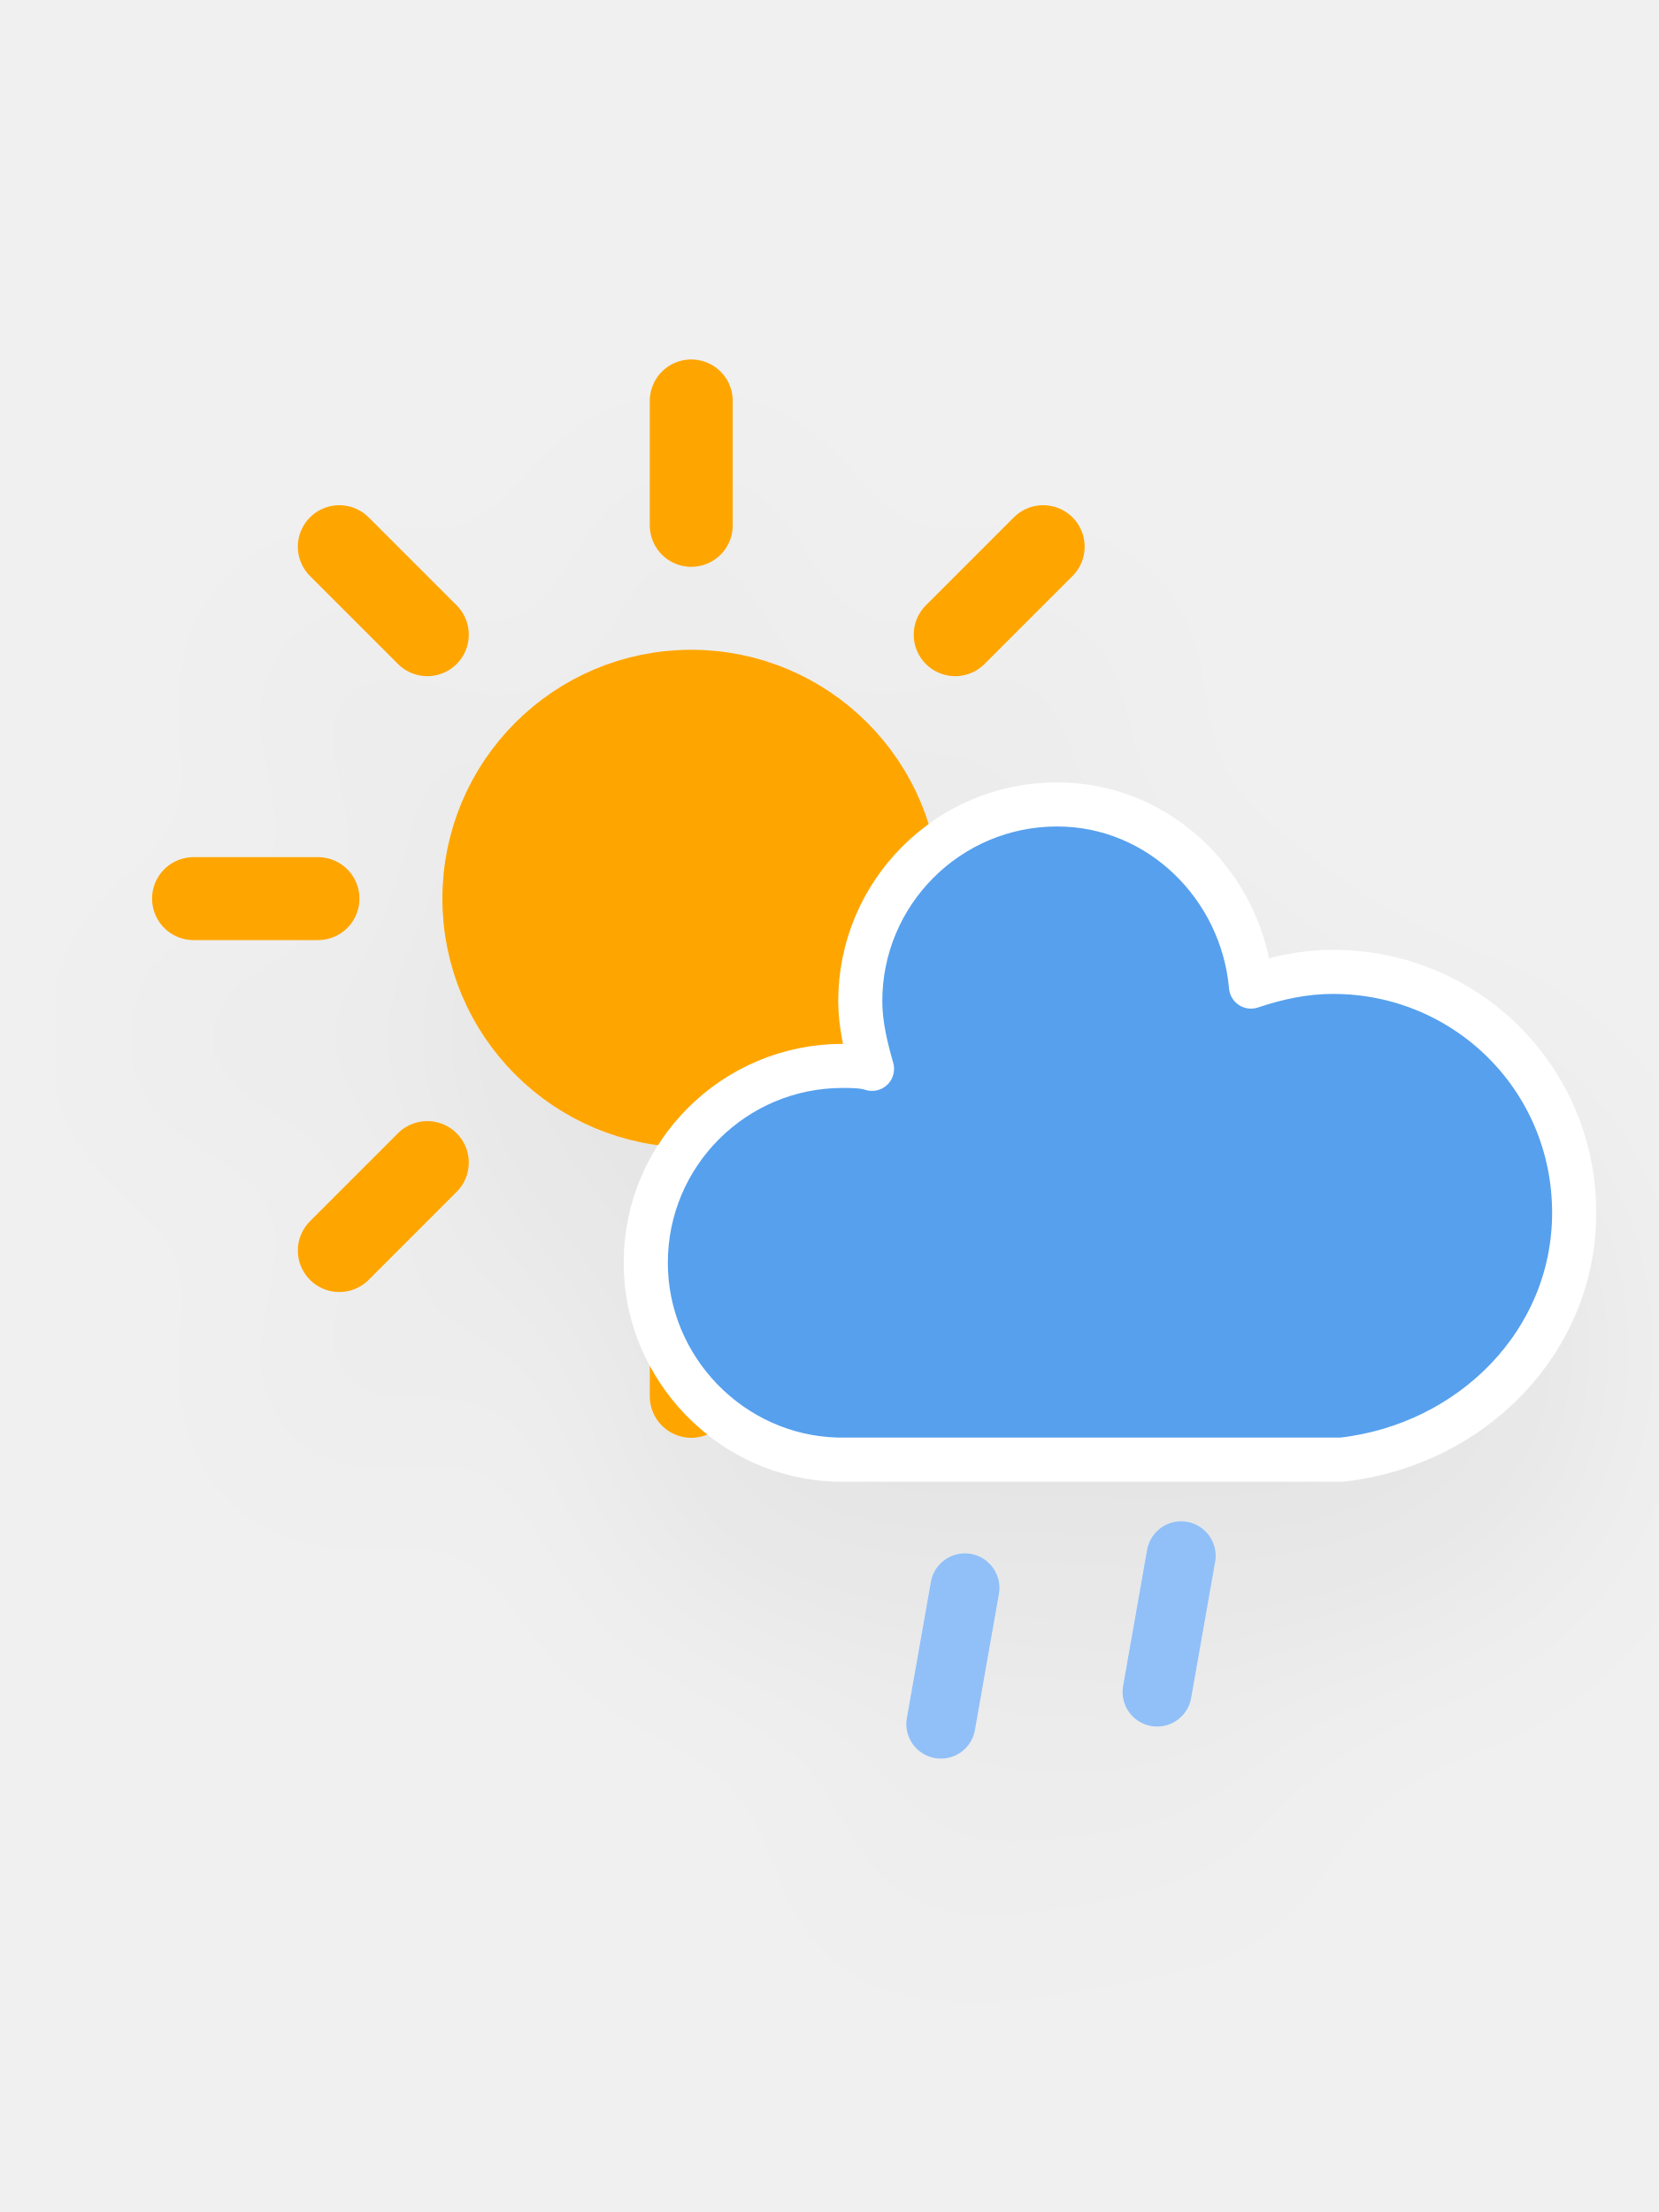
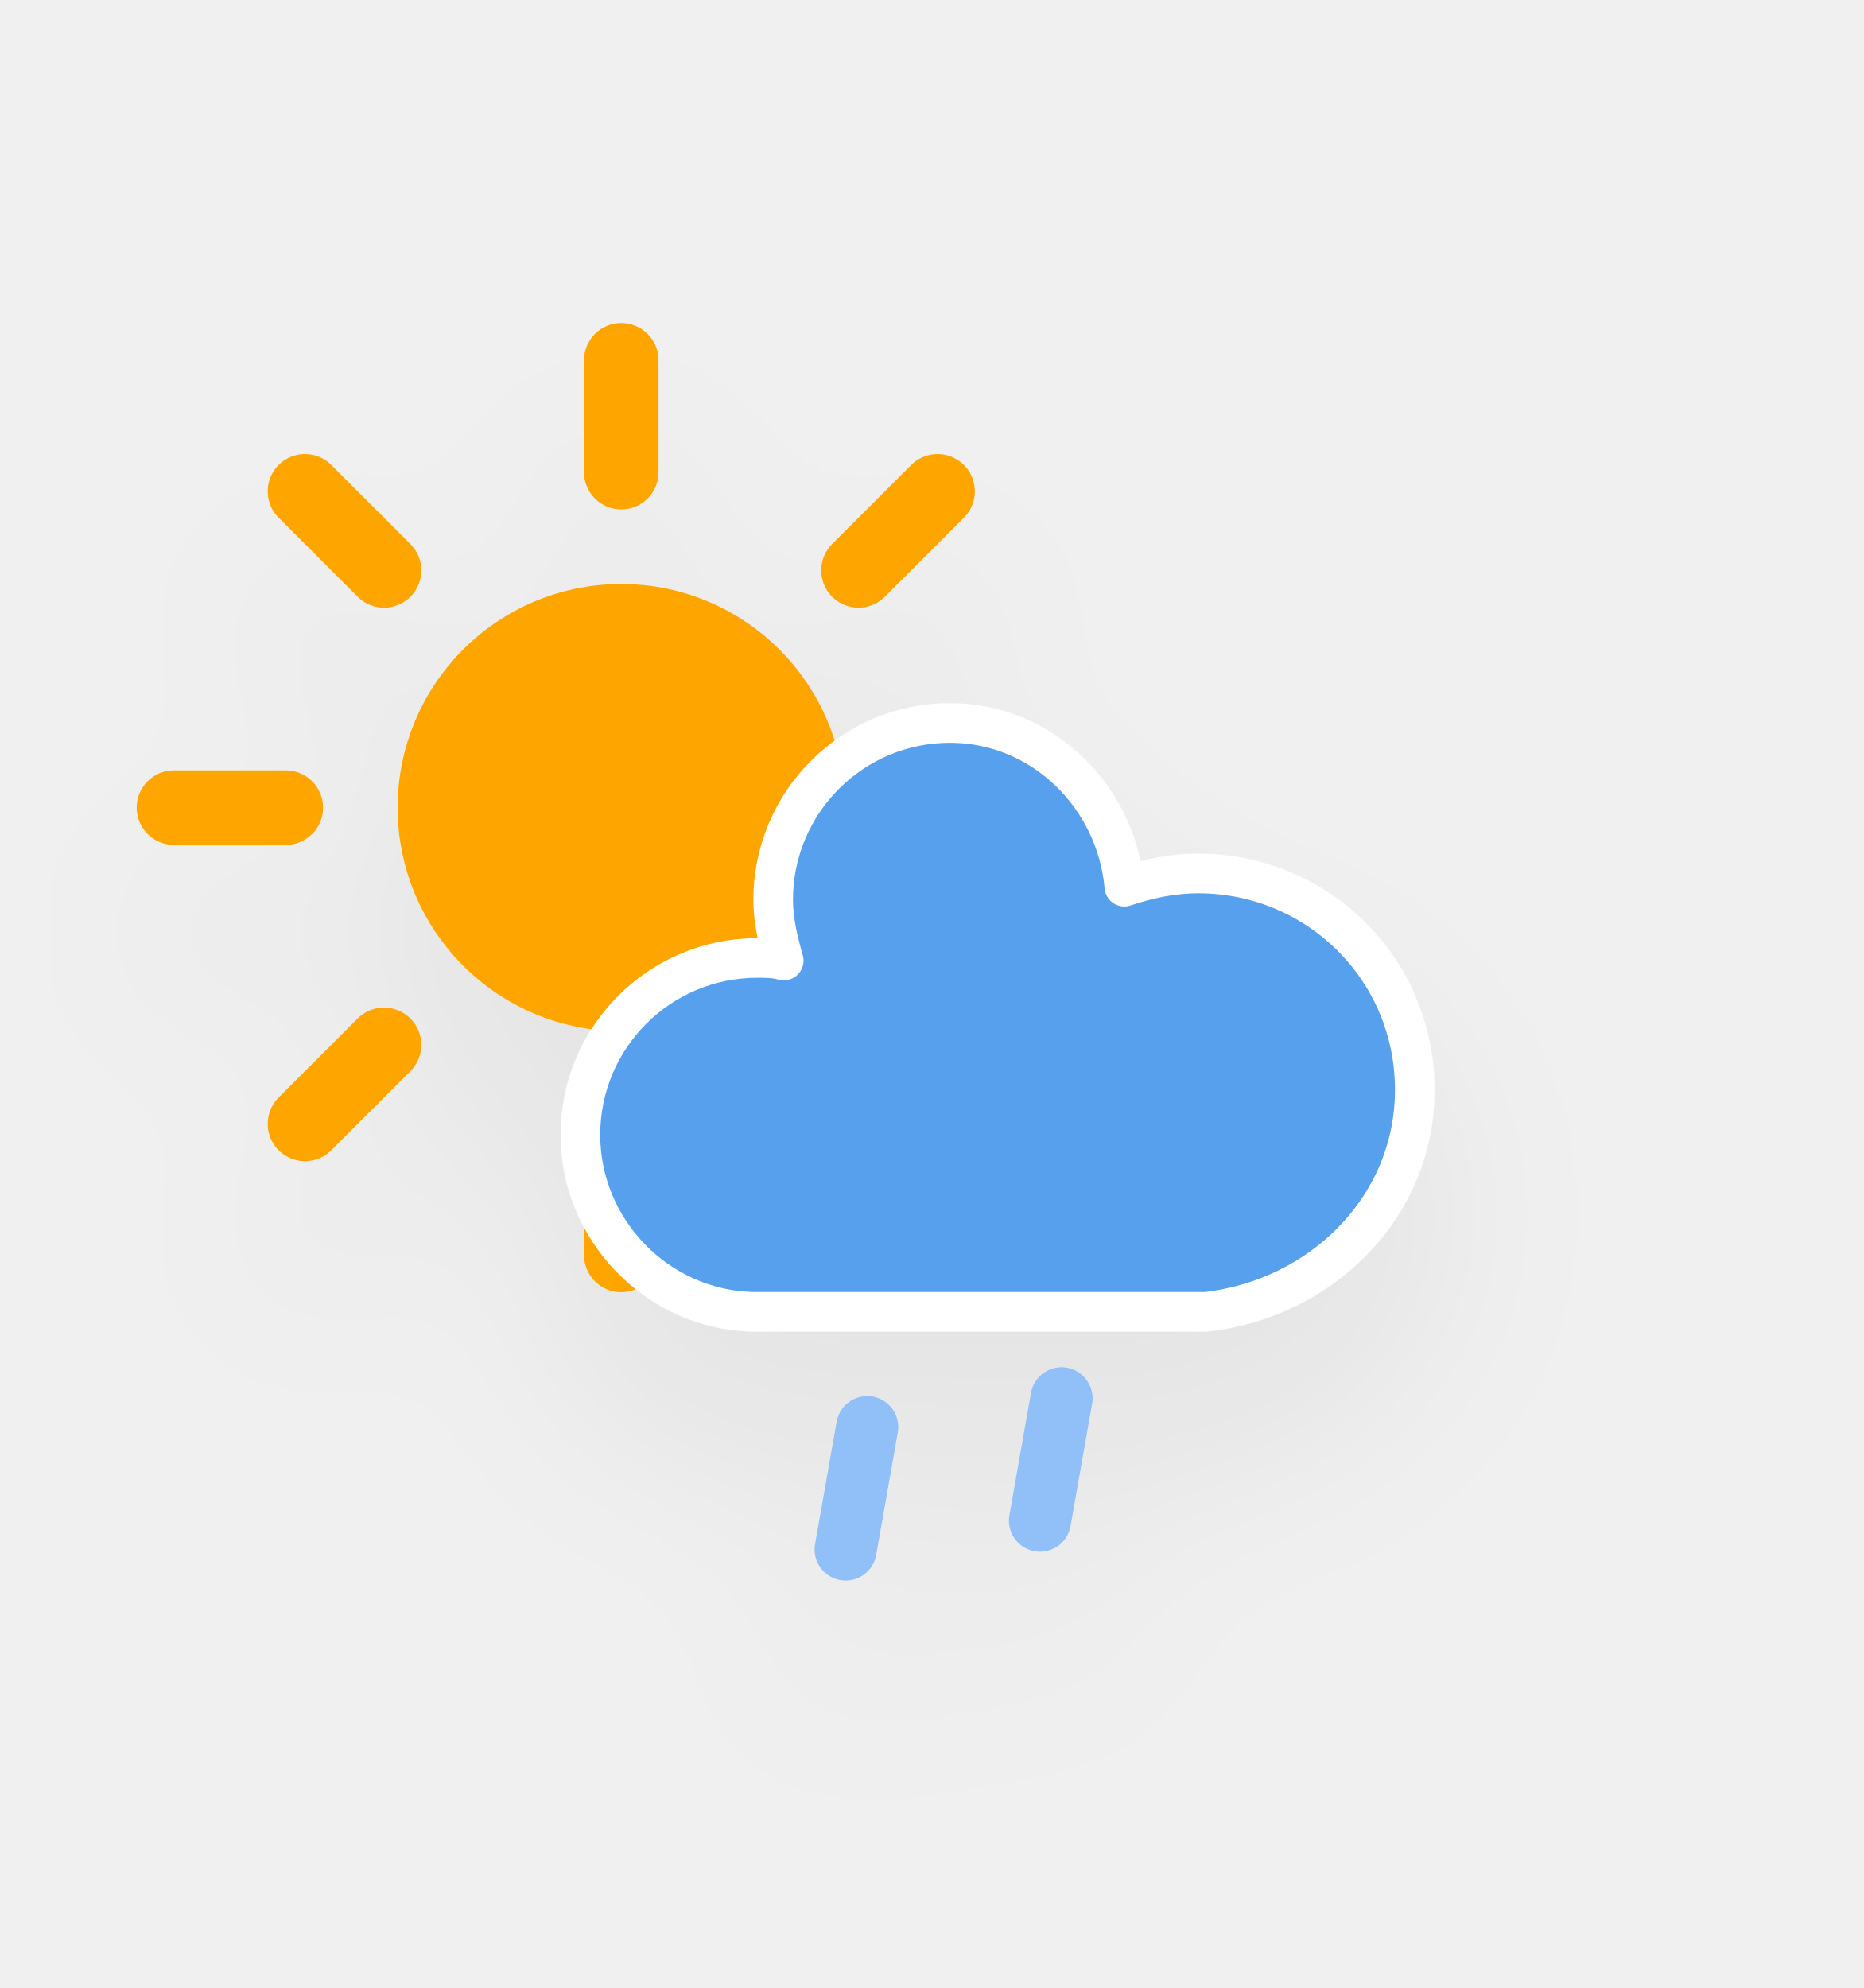
- <svg xmlns="http://www.w3.org/2000/svg" version="1.1" viewBox="0 0 48 64">
+ <svg xmlns="http://www.w3.org/2000/svg" version="1.1" viewBox="0 0 60 64">
  <defs>
    <filter id="blur" width="200%" height="200%">
      <feGaussianBlur in="SourceAlpha" stdDeviation="3" />
      <feOffset dx="0" dy="4" result="offsetblur" />
      <feComponentTransfer>
        <feFuncA type="linear" slope="0.05" />
      </feComponentTransfer>
      <feMerge>
        <feMergeNode />
        <feMergeNode in="SourceGraphic" />
      </feMerge>
    </filter>
    <style type="text/css">
/*
** SUN
*/
@keyframes am-weather-sun {
  0% {
    -webkit-transform: rotate(0deg);
       -moz-transform: rotate(0deg);
        -ms-transform: rotate(0deg);
            transform: rotate(0deg);
  }

  100% {
    -webkit-transform: rotate(360deg);
       -moz-transform: rotate(360deg);
        -ms-transform: rotate(360deg);
            transform: rotate(360deg);
  }
}

.am-weather-sun {
  -webkit-animation-name: am-weather-sun;
     -moz-animation-name: am-weather-sun;
      -ms-animation-name: am-weather-sun;
          animation-name: am-weather-sun;
  -webkit-animation-duration: 9s;
     -moz-animation-duration: 9s;
      -ms-animation-duration: 9s;
          animation-duration: 9s;
  -webkit-animation-timing-function: linear;
     -moz-animation-timing-function: linear;
      -ms-animation-timing-function: linear;
          animation-timing-function: linear;
  -webkit-animation-iteration-count: infinite;
     -moz-animation-iteration-count: infinite;
      -ms-animation-iteration-count: infinite;
          animation-iteration-count: infinite;
}

/*
** RAIN
*/
@keyframes am-weather-rain {
  0% {
    stroke-dashoffset: 0;
  }

  100% {
    stroke-dashoffset: -100;
  }
}

.am-weather-rain-1 {
  -webkit-animation-name: am-weather-rain;
     -moz-animation-name: am-weather-rain;
      -ms-animation-name: am-weather-rain;
          animation-name: am-weather-rain;
  -webkit-animation-duration: 8s;
     -moz-animation-duration: 8s;
      -ms-animation-duration: 8s;
          animation-duration: 8s;
  -webkit-animation-timing-function: linear;
     -moz-animation-timing-function: linear;
      -ms-animation-timing-function: linear;
          animation-timing-function: linear;
  -webkit-animation-iteration-count: infinite;
     -moz-animation-iteration-count: infinite;
      -ms-animation-iteration-count: infinite;
          animation-iteration-count: infinite;
}

.am-weather-rain-2 {
  -webkit-animation-name: am-weather-rain;
     -moz-animation-name: am-weather-rain;
      -ms-animation-name: am-weather-rain;
          animation-name: am-weather-rain;
  -webkit-animation-delay: 0.25s;
     -moz-animation-delay: 0.25s;
      -ms-animation-delay: 0.25s;
          animation-delay: 0.25s;
  -webkit-animation-duration: 8s;
     -moz-animation-duration: 8s;
      -ms-animation-duration: 8s;
          animation-duration: 8s;
  -webkit-animation-timing-function: linear;
     -moz-animation-timing-function: linear;
      -ms-animation-timing-function: linear;
          animation-timing-function: linear;
  -webkit-animation-iteration-count: infinite;
     -moz-animation-iteration-count: infinite;
      -ms-animation-iteration-count: infinite;
          animation-iteration-count: infinite;
}
        </style>
  </defs>
  <g filter="url(#blur)" id="rainy-1">
    <g transform="translate(20,10)">
      <g transform="translate(0,16), scale(1.2)">
        <g class="am-weather-sun">
          <g>
            <line fill="none" stroke="orange" stroke-linecap="round" stroke-width="2" transform="translate(0,9)" x1="0" x2="0" y1="0" y2="3" />
          </g>
          <g transform="rotate(45)">
            <line fill="none" stroke="orange" stroke-linecap="round" stroke-width="2" transform="translate(0,9)" x1="0" x2="0" y1="0" y2="3" />
          </g>
          <g transform="rotate(90)">
            <line fill="none" stroke="orange" stroke-linecap="round" stroke-width="2" transform="translate(0,9)" x1="0" x2="0" y1="0" y2="3" />
          </g>
          <g transform="rotate(135)">
            <line fill="none" stroke="orange" stroke-linecap="round" stroke-width="2" transform="translate(0,9)" x1="0" x2="0" y1="0" y2="3" />
          </g>
          <g transform="rotate(180)">
            <line fill="none" stroke="orange" stroke-linecap="round" stroke-width="2" transform="translate(0,9)" x1="0" x2="0" y1="0" y2="3" />
          </g>
          <g transform="rotate(225)">
            <line fill="none" stroke="orange" stroke-linecap="round" stroke-width="2" transform="translate(0,9)" x1="0" x2="0" y1="0" y2="3" />
          </g>
          <g transform="rotate(270)">
            <line fill="none" stroke="orange" stroke-linecap="round" stroke-width="2" transform="translate(0,9)" x1="0" x2="0" y1="0" y2="3" />
          </g>
          <g transform="rotate(315)">
            <line fill="none" stroke="orange" stroke-linecap="round" stroke-width="2" transform="translate(0,9)" x1="0" x2="0" y1="0" y2="3" />
          </g>
        </g>
        <circle cx="0" cy="0" fill="orange" r="5" stroke="orange" stroke-width="2" />
      </g>
      <g>
        <path d="M47.7,35.4c0-4.6-3.7-8.2-8.2-8.2c-1,0-1.9,0.2-2.8,0.5c-0.3-3.4-3.1-6.2-6.6-6.2c-3.7,0-6.7,3-6.7,6.7c0,0.8,0.2,1.6,0.4,2.3    c-0.3-0.1-0.7-0.1-1-0.1c-3.7,0-6.7,3-6.7,6.7c0,3.6,2.9,6.6,6.5,6.7l17.2,0C44.2,43.3,47.7,39.8,47.7,35.4z" fill="#57A0EE" stroke="white" stroke-linejoin="round" stroke-width="1.5" transform="translate(-15,-5), scale(0.85)" />
      </g>
    </g>
    <g transform="translate(34,46), rotate(10)">
      <line class="am-weather-rain-1" fill="none" stroke="#91C0F8" stroke-dasharray="4,7" stroke-linecap="round" stroke-width="2" transform="translate(-6,1)" x1="0" x2="0" y1="0" y2="8" />
      <line class="am-weather-rain-2" fill="none" stroke="#91C0F8" stroke-dasharray="4,7" stroke-linecap="round" stroke-width="2" transform="translate(0,-1)" x1="0" x2="0" y1="0" y2="8" />
    </g>
  </g>
</svg>
